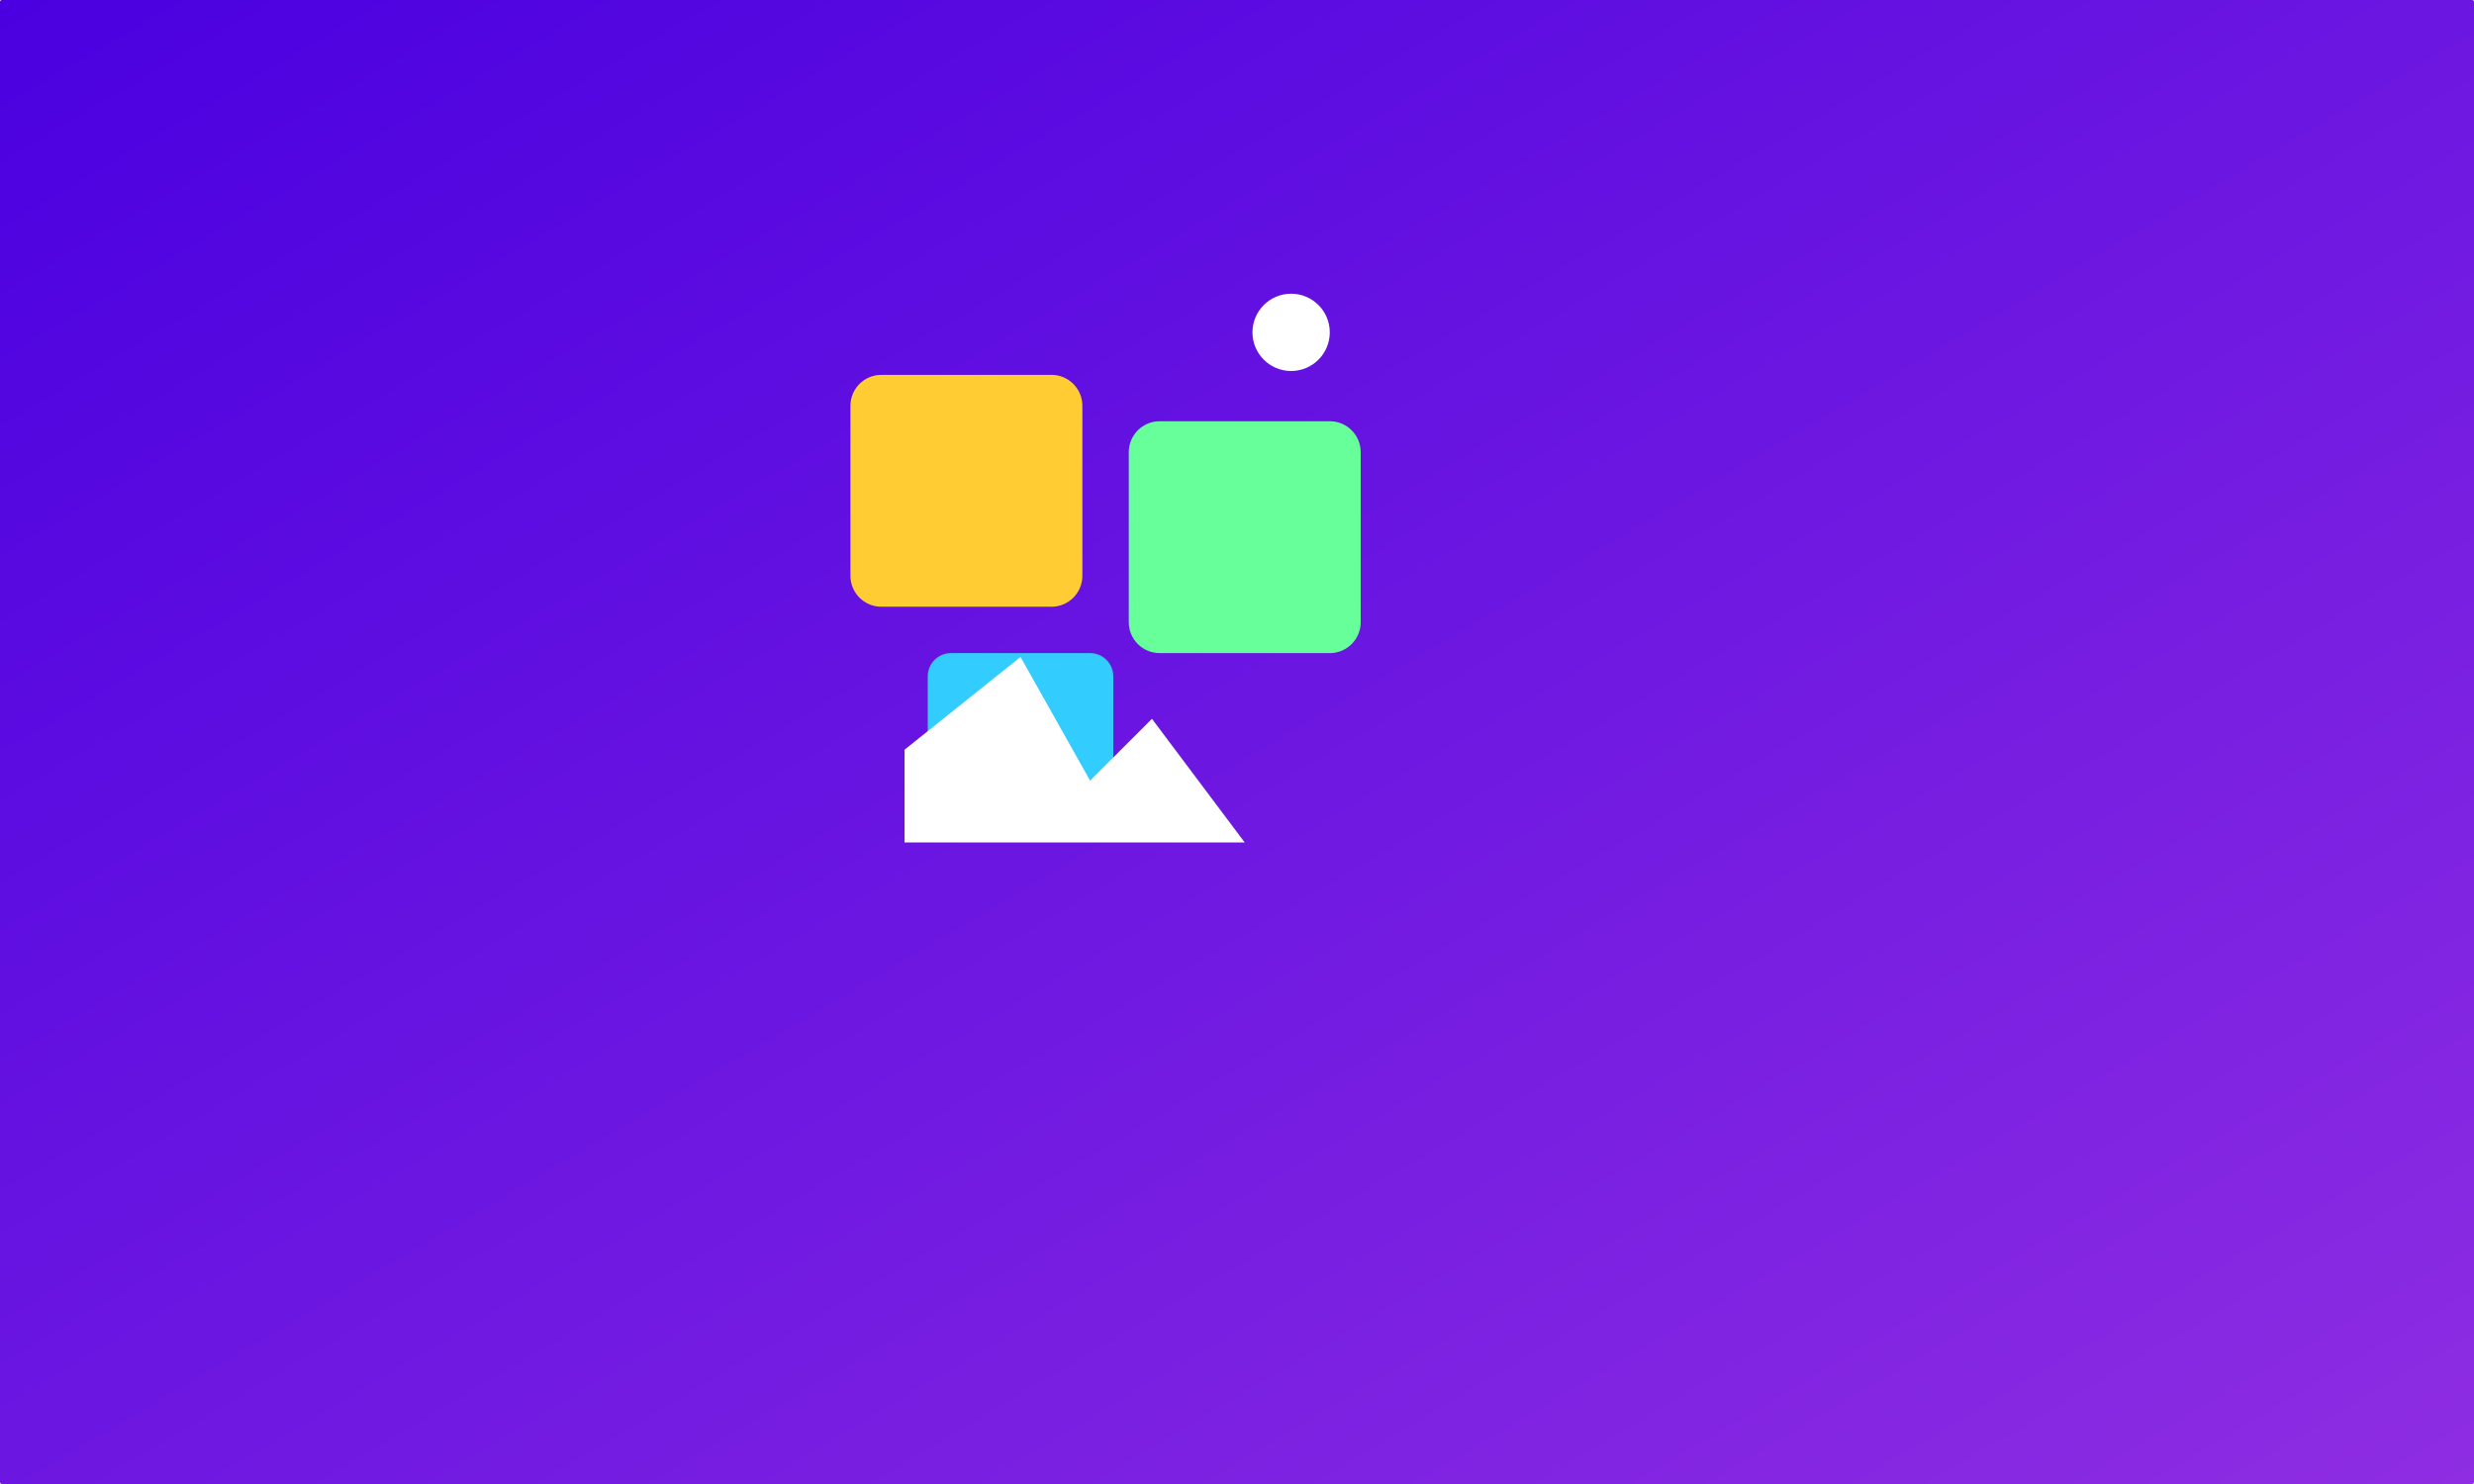
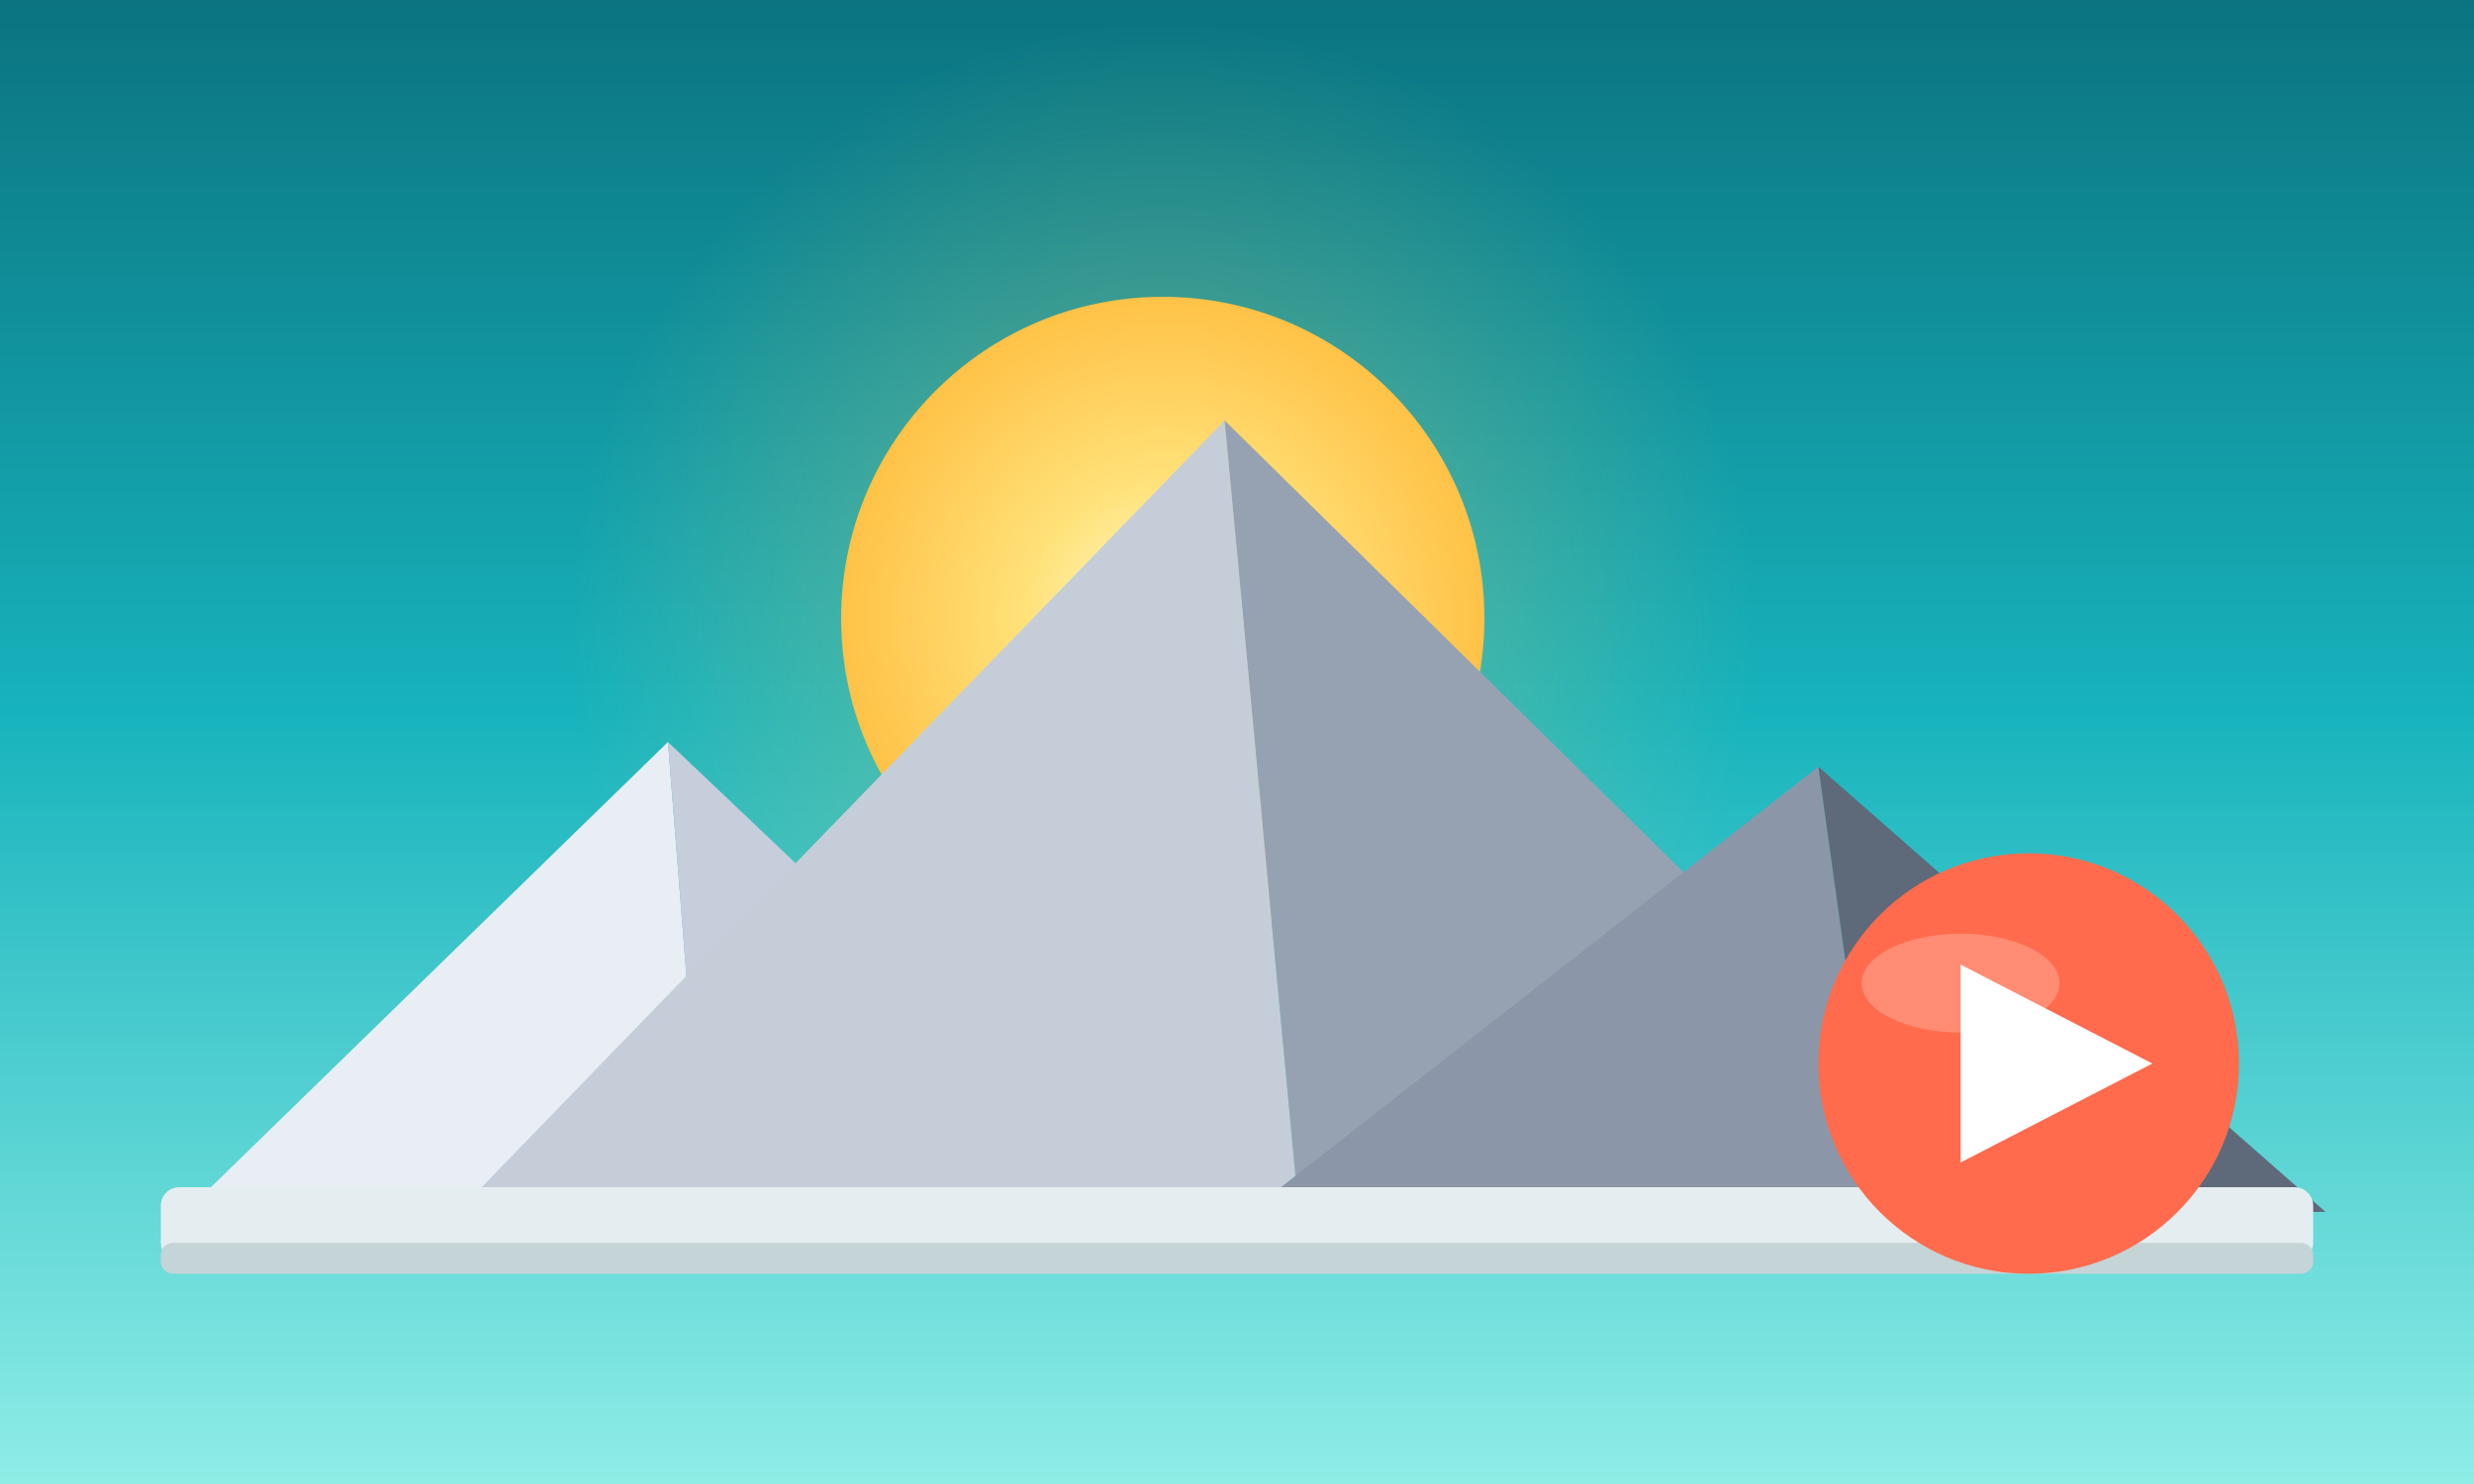
<svg xmlns="http://www.w3.org/2000/svg" width="1280" height="768" viewBox="0 0 1280 768">
  <defs>
-     <linearGradient id="bgGradient" x1="0%" y1="0%" x2="100%" y2="100%">
-       <stop offset="0%" stop-color="#4a00e0" />
-       <stop offset="100%" stop-color="#8e2de2" />
+     <linearGradient id="sky" x1="640" y1="0" x2="640" y2="768" gradientUnits="userSpaceOnUse">
+       <stop offset="0%" stop-color="#0B7480" />
+       <stop offset="48%" stop-color="#17B3BD" />
+       <stop offset="100%" stop-color="#8FEDE6" />
    </linearGradient>
-     <clipPath id="clip">
-       <rect x="384" y="128" width="512" height="512" rx="48" ry="48" />
-     </clipPath>
+     <radialGradient id="sunGlow" cx="188" cy="100" r="96" gradientUnits="userSpaceOnUse">
+       <stop offset="0%" stop-color="#FFD56A" stop-opacity="0.50" />
+       <stop offset="42%" stop-color="#FFD56A" stop-opacity="0.22" />
+       <stop offset="100%" stop-color="#FFD56A" stop-opacity="0" />
+     </radialGradient>
+     <radialGradient id="sun" cx="188" cy="100" r="52" gradientUnits="userSpaceOnUse">
+       <stop offset="0%" stop-color="#FFF8D0" />
+       <stop offset="42%" stop-color="#FFE27A" />
+       <stop offset="100%" stop-color="#FFC247" />
+     </radialGradient>
+     <linearGradient id="play" x1="328" y1="138" x2="328" y2="206" gradientUnits="userSpaceOnUse">
+       <stop offset="0%" stop-color="#FF6B4C" />
+       <stop offset="100%" stop-color="#FF8F55" />
+     </linearGradient>
  </defs>
-   <rect width="1280" height="768" fill="url(#bgGradient)" rx="1" ry="1" />
-   <g clip-path="url(#clip)">
-     <rect x="440" y="194" width="120" height="120" rx="16" ry="16" fill="#ffcc33" />
-     <rect x="480" y="338" width="96" height="96" rx="12" ry="12" fill="#33ccff" />
-     <rect x="584" y="218" width="120" height="120" rx="16" ry="16" fill="#66ff99" />
+   <rect width="1280" height="768" fill="url(#sky)" />
+   <g transform="scale(3.2)">
+     <circle cx="188" cy="100" r="96" fill="url(#sunGlow)" />
+     <circle cx="188" cy="100" r="52" fill="url(#sun)" />
+     <path d="M30,196 L108,120 L114,196 Z" fill="#E8EEF4" />
+     <path d="M108,120 L188,196 L114,196 Z" fill="#C5CEDA" />
+     <path d="M74,196 L198,68 L210,196 Z" fill="#C5CED8" />
+     <path d="M198,68 L328,196 L210,196 Z" fill="#96A2B2" />
+     <path d="M202,196 L294,124 L304,196 Z" fill="#8B97A8" />
+     <path d="M294,124 L376,196 L304,196 Z" fill="#5E6A7A" />
+     <rect x="26" y="192" width="348" height="12" rx="3" fill="#E4EEF0" />
+     <rect x="26" y="201" width="348" height="5" rx="2" fill="#C5D4D6" />
+     <g transform="translate(328,172)">
+       <circle cx="0" cy="0" r="34" fill="url(#play)" />
+       <polygon points="-11,-16 20,0 -11,16" fill="#FFFFFF" />
+       <ellipse cx="-11" cy="-13" rx="16" ry="8" fill="#FFFFFF" opacity="0.22" />
+     </g>
  </g>
-   <circle cx="668" cy="172" r="20" fill="#fff" />
-   <path d="M468 388 L528 340 L564 404 L596 372 L644 436 H468 Z" fill="#fff" />
</svg>
